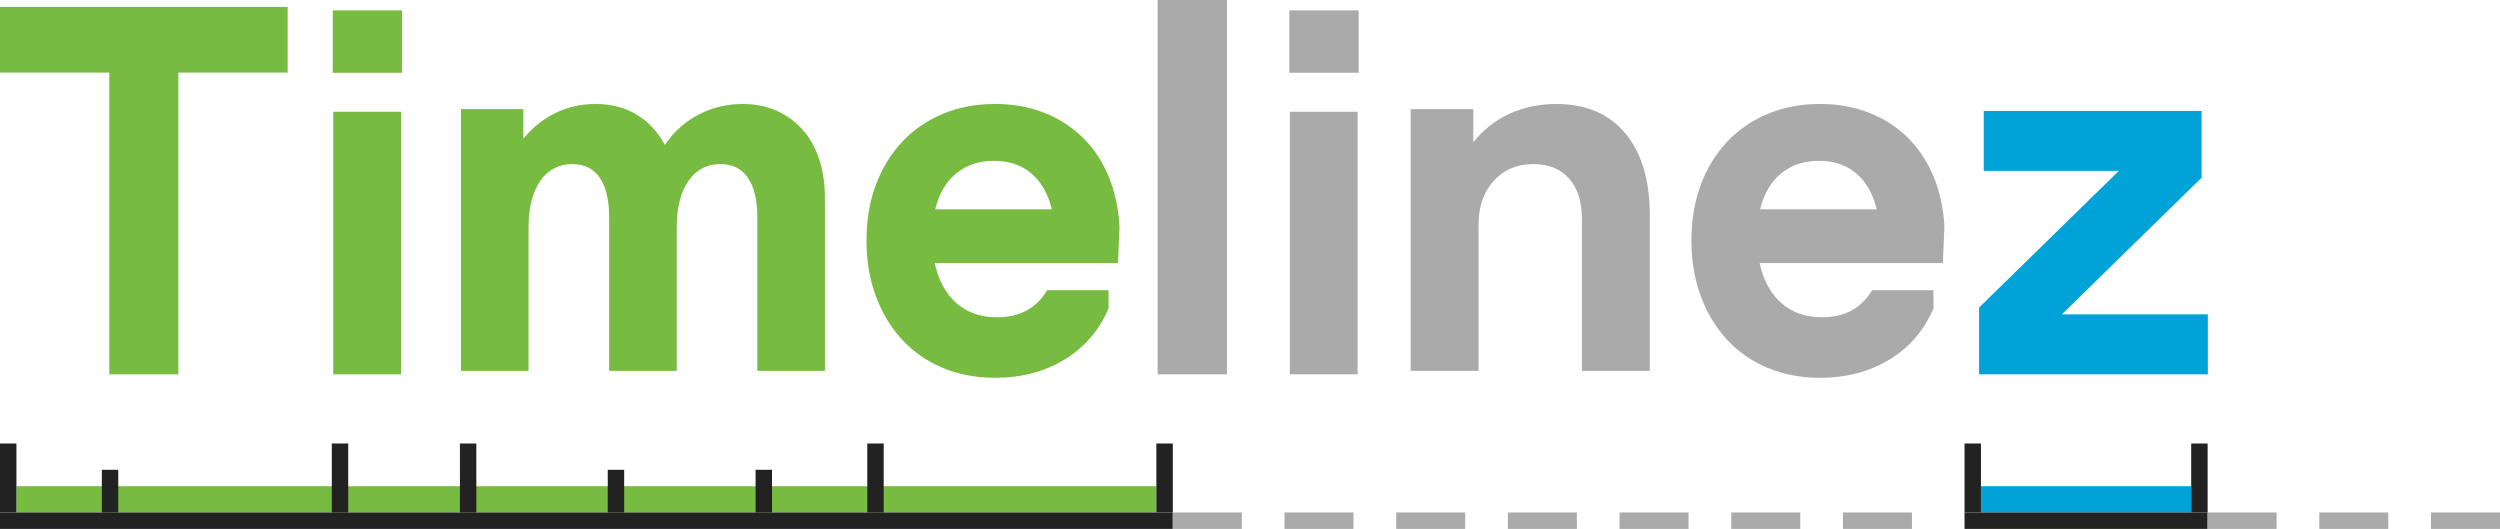
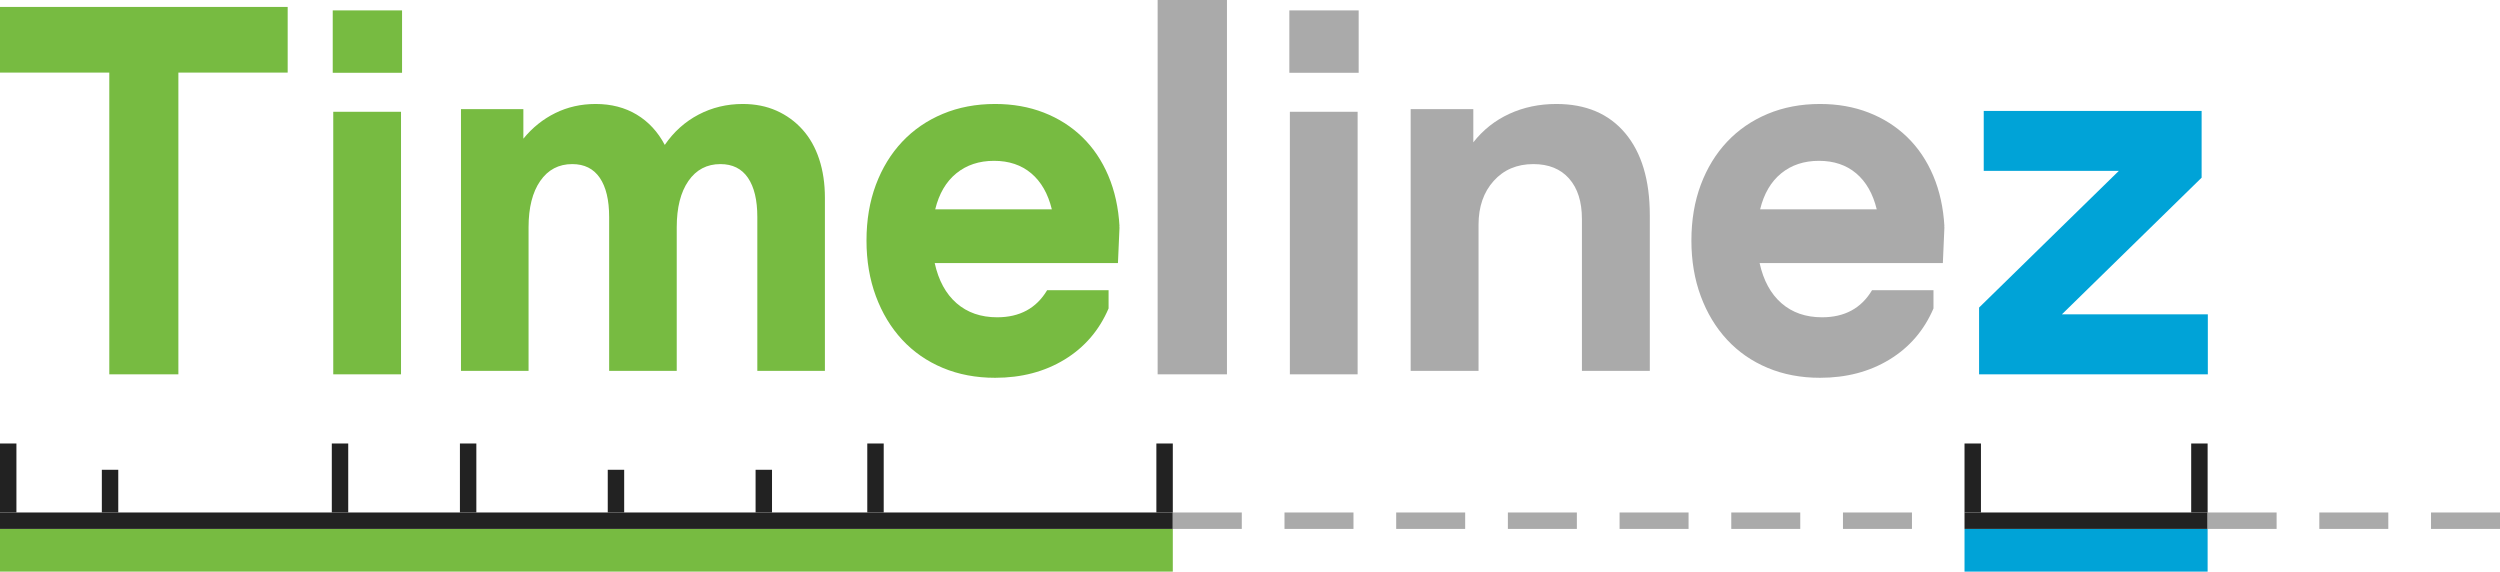
- <svg xmlns="http://www.w3.org/2000/svg" width="761px" height="161px" viewBox="0 0 761 161" version="1.1">
-   <g id="timelinez_logo_4.2" stroke="none" stroke-width="1" fill="none" fill-rule="evenodd">
+ <svg xmlns="http://www.w3.org/2000/svg" width="761px" height="174px" viewBox="0 0 761 174" version="1.1">
+   <g id="timelinez_logo_6.0" stroke="none" stroke-width="1" fill="none" fill-rule="evenodd">
    <polygon id="Path" fill="#77BB41" fill-rule="nonzero" points="33.27 22.098 0 22.098 0 2.11 87.569 2.11 87.569 22.098 54.299 22.098 54.299 113.945 33.27 113.945" />
    <polygon id="Path" fill="#77BB41" fill-rule="nonzero" points="101.443 34.025 122.068 34.025 122.068 113.945 101.443 113.945" />
-     <g id="events_colour" transform="translate(5, 148)" fill-rule="nonzero">
-       <rect id="Rectangle" fill="#00A3D7" x="598" y="0" width="64" height="8" />
-       <rect id="Rectangle" fill="#77BB41" x="0" y="0" width="347" height="8" />
+     <g id="events_colour" transform="translate(0, 161)" fill-rule="nonzero">
+       <rect id="Rectangle" fill="#00A3D7" x="598" y="0" width="74" height="13" />
+       <rect id="Rectangle" fill="#77BB41" x="0" y="0" width="357" height="13" />
    </g>
    <g id="timeline_days" transform="translate(0, 135)" fill-rule="nonzero">
      <g id="Group" fill="#222222">
        <rect id="Rectangle" x="0" y="0" width="5" height="21" />
        <rect id="Rectangle" x="101" y="0" width="5" height="21" />
        <rect id="Rectangle" x="140" y="0" width="5" height="21" />
        <rect id="Rectangle" x="264" y="0" width="5" height="21" />
        <rect id="Rectangle" x="352" y="0" width="5" height="21" />
        <rect id="Rectangle" x="598" y="0" width="5" height="21" />
        <rect id="Rectangle" x="667" y="0" width="5" height="21" />
      </g>
      <g id="Rectangle-2" transform="translate(0, 21)">
        <rect id="Rectangle" fill="#222222" x="0" y="0" width="357" height="5" />
        <rect id="Rectangle" fill="#222222" transform="translate(635, 2.5) scale(-1, 1) translate(-635, -2.5)" x="598" y="0" width="74" height="5" />
        <rect id="Rectangle" fill="#AAAAAA" x="672" y="0" width="21" height="5" />
        <rect id="Rectangle" fill="#AAAAAA" x="357" y="0" width="21" height="5" />
        <rect id="Rectangle" fill="#AAAAAA" x="706" y="0" width="21" height="5" />
        <rect id="Rectangle" fill="#AAAAAA" x="391" y="0" width="21" height="5" />
        <rect id="Rectangle" fill="#AAAAAA" x="740" y="0" width="21" height="5" />
        <rect id="Rectangle" fill="#AAAAAA" x="425" y="0" width="21" height="5" />
        <rect id="Rectangle" fill="#AAAAAA" x="459" y="0" width="21" height="5" />
        <rect id="Rectangle" fill="#AAAAAA" x="493" y="0" width="21" height="5" />
        <rect id="Rectangle" fill="#AAAAAA" x="527" y="0" width="21" height="5" />
        <rect id="Rectangle" fill="#AAAAAA" x="561" y="0" width="21" height="5" />
      </g>
      <g id="Group-2" transform="translate(31, 8)" fill="#222222">
        <rect id="Rectangle" x="154" y="0" width="5" height="13" />
        <rect id="Rectangle" x="0" y="0" width="5" height="13" />
        <rect id="Rectangle" x="199" y="0" width="5" height="13" />
      </g>
    </g>
    <polygon id="Path" fill="#77BB41" fill-rule="nonzero" points="101.284 3.165 122.385 3.165 122.385 22.156 101.284 22.156" />
    <path d="M140.321,33.229 L159.312,33.229 L159.312,42.22 C162.055,38.855 165.299,36.252 169.045,34.412 C172.79,32.572 176.878,31.651 181.31,31.651 C186.057,31.651 190.225,32.729 193.812,34.885 C197.399,37.041 200.248,40.117 202.358,44.113 C205.101,40.117 208.53,37.041 212.644,34.885 C216.759,32.729 221.243,31.651 226.096,31.651 C229.894,31.651 233.323,32.335 236.383,33.702 C239.443,35.069 242.08,36.988 244.296,39.46 C246.511,41.931 248.2,44.928 249.36,48.451 C250.521,51.974 251.101,55.891 251.101,60.203 L251.101,112.89 L230.528,112.89 L230.528,66.04 C230.528,60.887 229.578,56.917 227.679,54.13 C225.78,51.343 222.984,49.95 219.291,49.95 C215.177,49.95 211.932,51.659 209.558,55.076 C207.185,58.494 205.998,63.2 205.998,69.195 L205.998,112.89 L185.424,112.89 L185.424,66.04 C185.424,60.887 184.475,56.917 182.576,54.13 C180.677,51.343 177.881,49.95 174.188,49.95 C170.073,49.95 166.829,51.659 164.455,55.076 C162.081,58.494 160.894,63.2 160.894,69.195 L160.894,112.89 L140.321,112.89 L140.321,33.229 Z" id="Path" fill="#77BB41" fill-rule="nonzero" />
    <path d="M263.761,73.246 C263.761,67.002 264.712,61.339 266.614,56.259 C268.516,51.179 271.183,46.813 274.617,43.161 C278.051,39.51 282.171,36.679 286.978,34.668 C291.785,32.657 297.094,31.651 302.905,31.651 C308.293,31.651 313.232,32.525 317.722,34.271 C322.212,36.017 326.121,38.504 329.449,41.733 C332.777,44.961 335.418,48.877 337.373,53.481 C339.327,58.085 340.463,63.244 340.78,68.96 L340.621,69.119 L340.78,69.119 L340.304,80.073 L284.522,80.073 C285.684,85.365 287.902,89.44 291.177,92.297 C294.453,95.155 298.573,96.584 303.538,96.584 C310.406,96.584 315.477,93.832 318.752,88.328 L337.452,88.328 L337.452,93.885 C334.599,100.553 330.136,105.739 324.061,109.443 C317.986,113.148 310.934,115 302.905,115 C297.094,115 291.785,113.995 286.978,111.984 C282.171,109.973 278.051,107.115 274.617,103.411 C271.183,99.706 268.516,95.287 266.614,90.154 C264.712,85.021 263.761,79.385 263.761,73.246 Z M302.588,48.956 C298.045,48.956 294.215,50.226 291.098,52.766 C287.982,55.307 285.842,58.958 284.68,63.721 L320.178,63.721 C319.016,58.958 316.929,55.307 313.918,52.766 C310.907,50.226 307.131,48.956 302.588,48.956 Z" id="Shape" fill="#77BB41" fill-rule="nonzero" />
-     <g id="Group-3" transform="translate(352.3853, -0)" fill="#AAAAAA" fill-rule="nonzero">
-       <polygon id="Path" points="1.13686838e-13 0 21.101 0 21.101 113.945 1.13686838e-13 113.945" />
+     <g id="Group-3" transform="translate(352.3853, 0)" fill="#AAAAAA" fill-rule="nonzero">
+       <polygon id="Path" points="0 0 21.101 0 21.101 113.945 0 113.945" />
      <path d="M40.25,34.025 L60.875,34.025 L60.875,113.945 L40.25,113.945 L40.25,34.025 Z M40.092,3.165 L61.193,3.165 L61.193,22.156 L40.092,22.156 L40.092,3.165 Z" id="Shape" />
      <path d="M77.018,33.229 L96.092,33.229 L96.092,43.324 C99.059,39.539 102.715,36.647 107.06,34.649 C111.404,32.65 116.173,31.651 121.365,31.651 C130.372,31.651 137.366,34.622 142.346,40.564 C147.326,46.506 149.817,54.84 149.817,65.566 L149.817,112.89 L129.153,112.89 L129.153,66.671 C129.153,61.413 127.855,57.311 125.259,54.367 C122.663,51.422 119.034,49.95 114.371,49.95 C109.391,49.95 105.364,51.659 102.291,55.076 C99.218,58.494 97.682,62.937 97.682,68.406 L97.682,112.89 L77.018,112.89 L77.018,33.229 Z" id="Path" />
      <path d="M162.477,73.246 C162.477,67.002 163.428,61.339 165.33,56.259 C167.231,51.179 169.899,46.813 173.333,43.161 C176.766,39.51 180.886,36.679 185.694,34.668 C190.501,32.657 195.809,31.651 201.62,31.651 C207.008,31.651 211.947,32.525 216.437,34.271 C220.928,36.017 224.837,38.504 228.165,41.733 C231.492,44.961 234.134,48.877 236.088,53.481 C238.043,58.085 239.178,63.244 239.495,68.96 L239.337,69.119 L239.495,69.119 L239.02,80.073 L183.237,80.073 C184.399,85.365 186.618,89.44 189.893,92.297 C193.168,95.155 197.289,96.584 202.254,96.584 C209.121,96.584 214.192,93.832 217.468,88.328 L236.167,88.328 L236.167,93.885 C233.315,100.553 228.851,105.739 222.776,109.443 C216.702,113.148 209.649,115 201.62,115 C195.809,115 190.501,113.995 185.694,111.984 C180.886,109.973 176.766,107.115 173.333,103.411 C169.899,99.706 167.231,95.287 165.33,90.154 C163.428,85.021 162.477,79.385 162.477,73.246 Z M201.303,48.956 C196.76,48.956 192.93,50.226 189.814,52.766 C186.697,55.307 184.558,58.958 183.396,63.721 L218.894,63.721 C217.732,58.958 215.645,55.307 212.634,52.766 C209.623,50.226 205.846,48.956 201.303,48.956 Z" id="Shape" />
    </g>
    <polygon id="Path" fill="#00A3D7" fill-rule="nonzero" points="603.849 33.761 670.174 33.761 670.174 54.085 627.638 95.685 672.064 95.685 672.064 113.945 602.431 113.945 602.431 93.621 644.967 52.021 603.849 52.021" />
  </g>
</svg>
